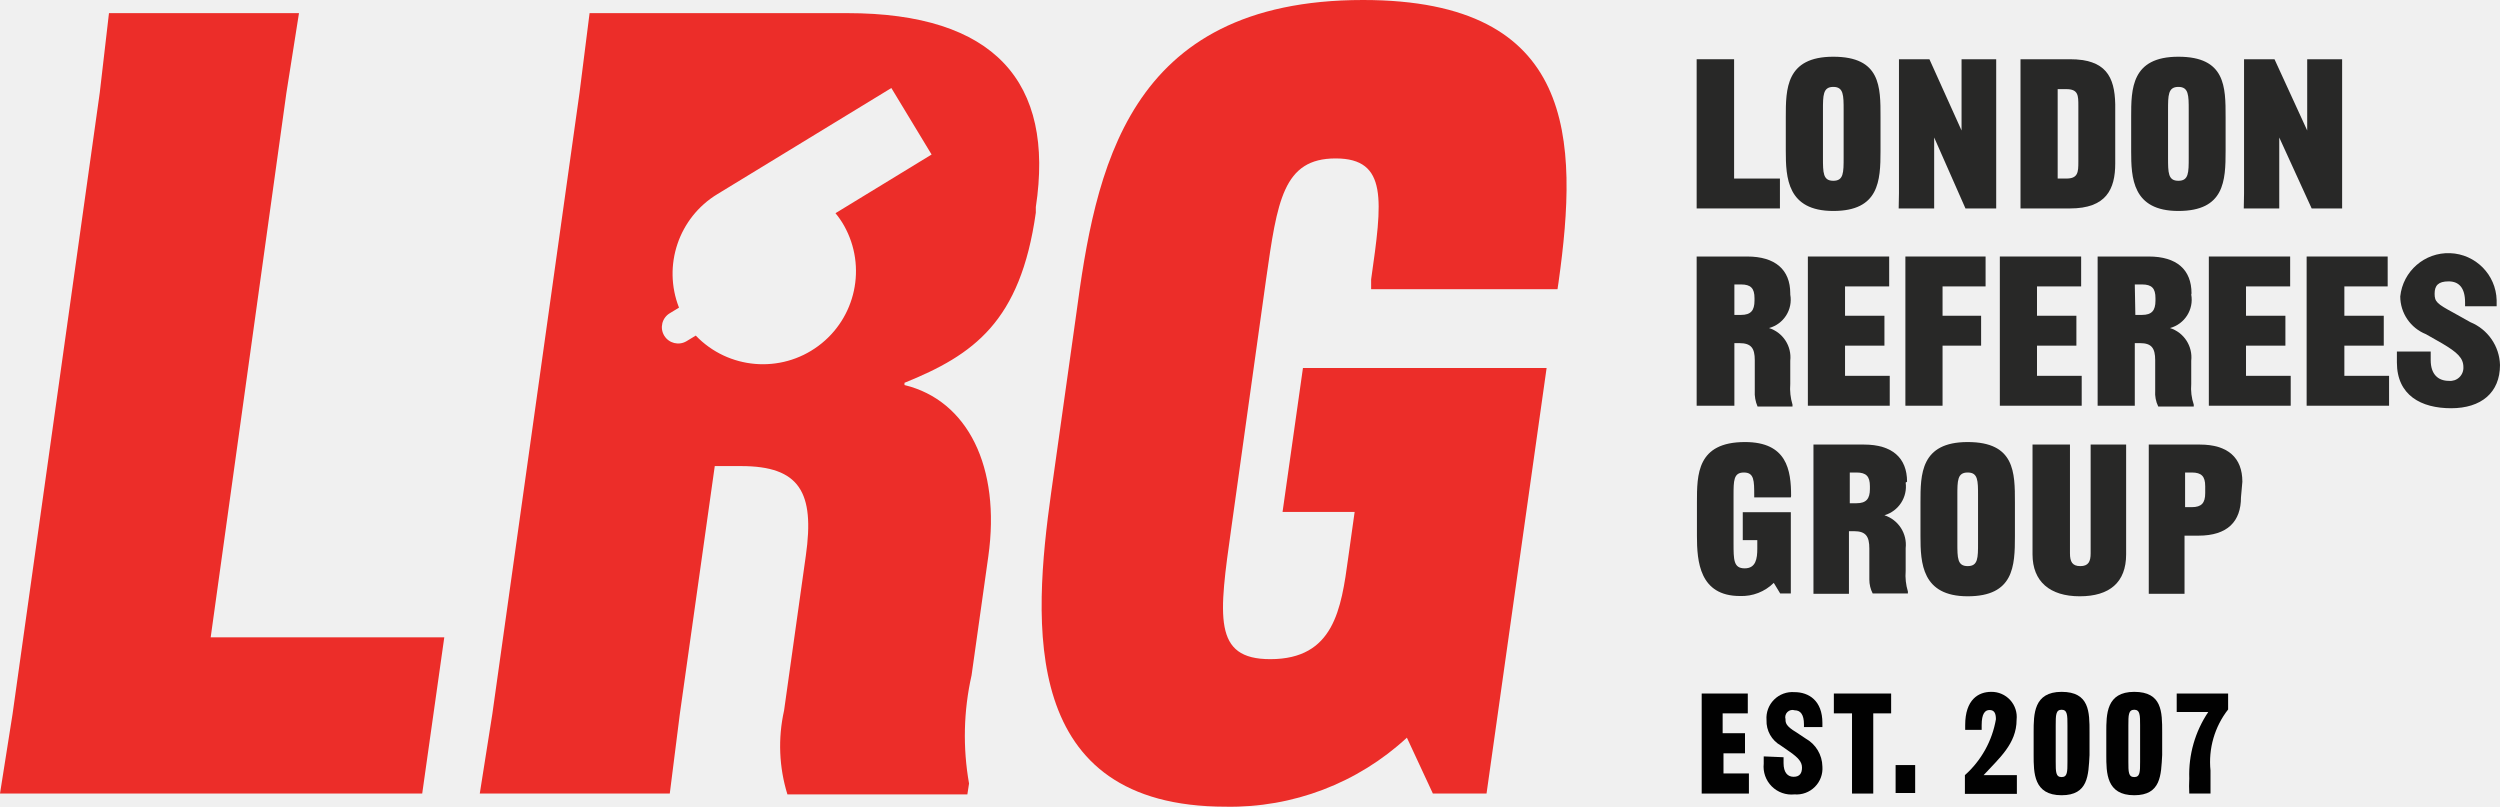
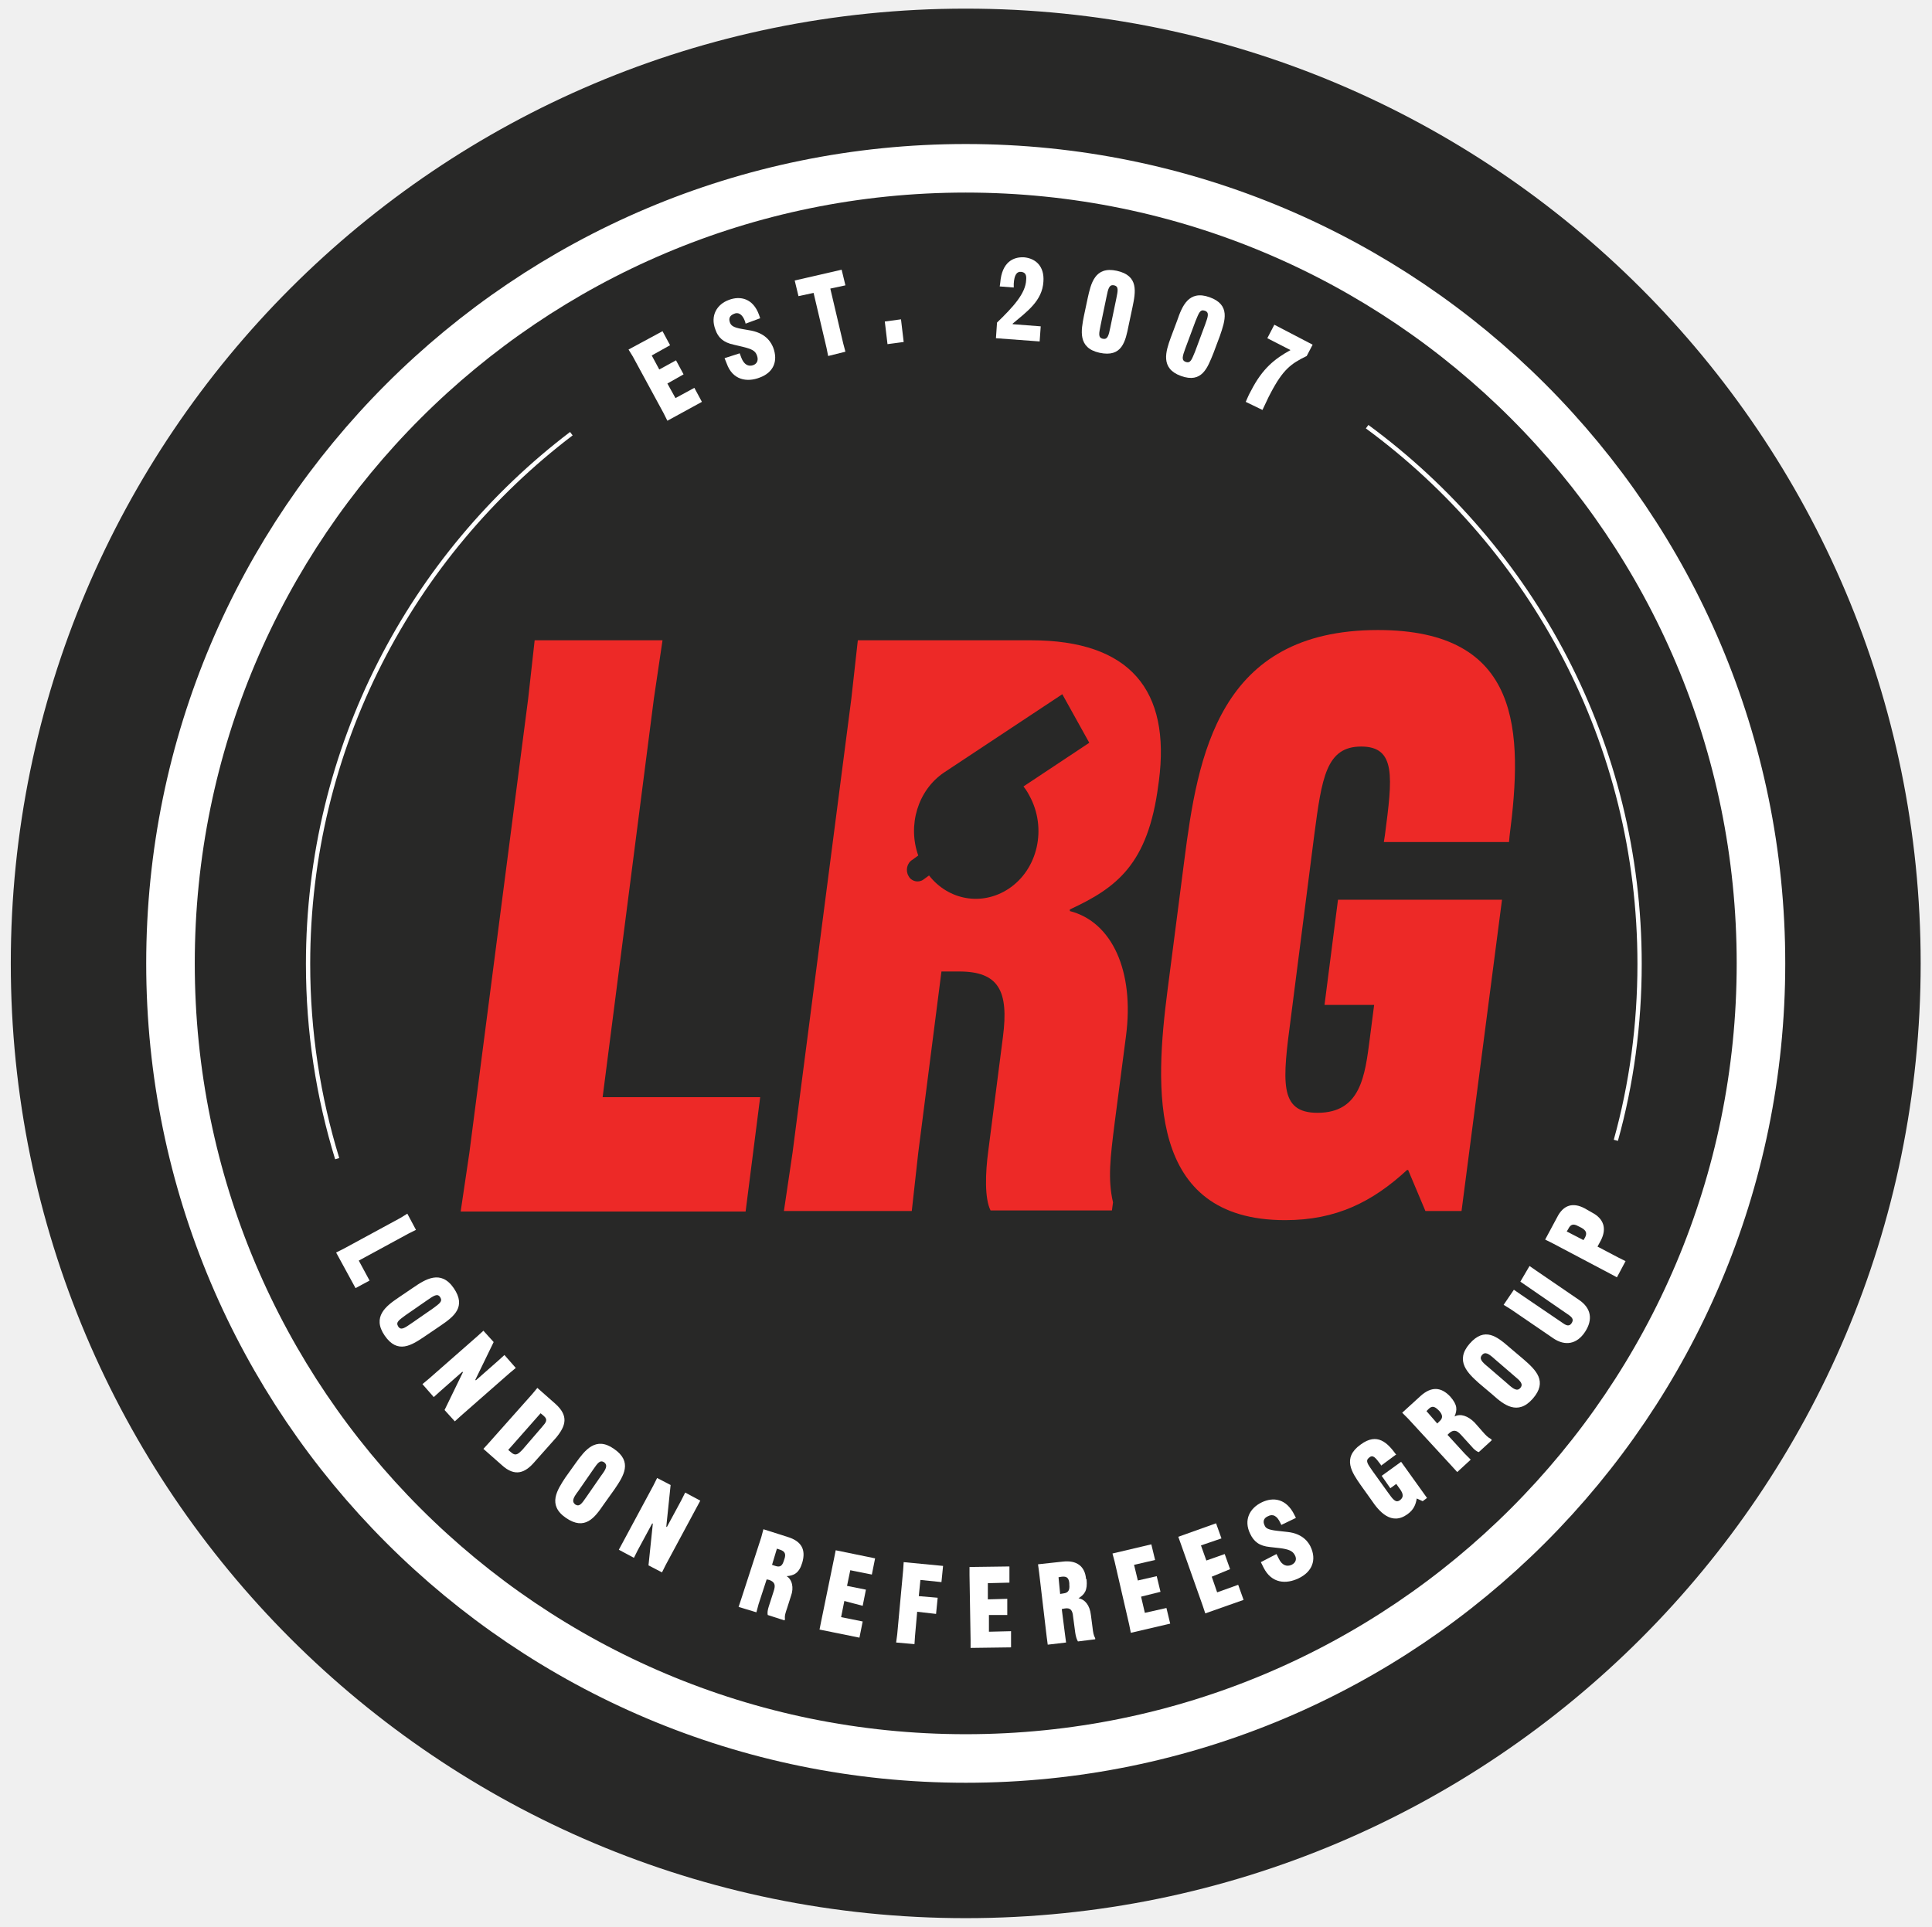
- <svg xmlns="http://www.w3.org/2000/svg" id="Layer_1" data-name="Layer 1" viewBox="0 0 89.47 28.86">
-   <defs>
-     <style>.cls-1{fill:#ec2d29;}.cls-2{fill:#282827;}.cls-3{fill:#010101;}</style>
-   </defs>
-   <path class="cls-1" d="M1.1,28.66l.45-2.85L4.67,3.58,5,.73h6.8l-.45,2.85L8.64,23.07H17l-.79,5.59Z" transform="translate(-1.1 -0.26)" />
-   <path class="cls-1" d="M56.84,10.61H50.17l0-.35c.4-2.81.61-4.33-1.27-4.33s-2.09,1.52-2.49,4.33l-1.24,8.87c-.45,3.2-.67,4.72,1.39,4.72,2.28,0,2.54-1.79,2.79-3.63l.23-1.64H47l.73-5.15h8.72L54.3,28.66H52.38l-.93-2h0a9.3,9.3,0,0,1-6.48,2.47c-7.38,0-6.91-6.53-6.25-11.25l.89-6.33C40.3,6.4,41.38.26,49.88.26c7.65,0,7.71,5,7,10.08Z" transform="translate(-1.1 -0.26)" />
-   <path class="cls-1" d="M31.42.73H22.2l-.36,2.85L18.72,25.81l-.45,2.85h6.8l.36-2.85,1.25-8.87h.94c2.1,0,2.64.94,2.32,3.2l-.78,5.55a5.84,5.84,0,0,0,.12,3h6.44l.06-.39a9.83,9.83,0,0,1,.09-3.87l.6-4.26c.45-3.2-.74-5.58-3-6.13v-.08c2.47-1,4.15-2.18,4.7-6.09l0-.2C38.85,3.19,36.69.73,31.42.73ZM31,7.89a3,3,0,0,1,.31.45A3.33,3.33,0,0,1,26,12.27l-.33.2a.57.57,0,0,1-.6-1l.33-.2a3.33,3.33,0,0,1,1.37-4.06L33,3.41l1.44,2.38Z" transform="translate(-1.1 -0.26)" />
-   <path class="cls-2" d="M61.82,7.72V2.38h1.34V6.65H64.8V7.72Z" transform="translate(-1.1 -0.26)" />
-   <path class="cls-2" d="M66.71,7.81c-1.65,0-1.7-1.19-1.7-2.15V4.45c0-1,0-2.16,1.7-2.16S68.4,3.37,68.4,4.45V5.66C68.4,6.73,68.35,7.81,66.71,7.81ZM66.34,5.9c0,.54,0,.83.37.83s.37-.29.37-.83V4.2c0-.53,0-.83-.37-.83s-.37.3-.37.83Z" transform="translate(-1.1 -0.26)" />
-   <path class="cls-2" d="M69.06,7.18V2.38h1.09L71.3,4.93h0V2.38h1.24V7.72h-1.1L70.32,5.18h0V7.72H69.05Z" transform="translate(-1.1 -0.26)" />
-   <path class="cls-2" d="M76.8,6.11c0,.92-.32,1.61-1.62,1.61H73.41V2.38h1.77c1.27,0,1.6.61,1.62,1.61ZM75.48,4.05c0-.37,0-.6-.43-.6h-.31v3.2h.31c.42,0,.43-.23.43-.6Z" transform="translate(-1.1 -0.26)" />
-   <path class="cls-2" d="M79.06,7.81c-1.65,0-1.69-1.19-1.69-2.15V4.45c0-1,0-2.16,1.69-2.16s1.69,1.08,1.69,2.16V5.66C80.75,6.73,80.71,7.81,79.06,7.81ZM78.69,5.9c0,.54,0,.83.37.83s.37-.29.37-.83V4.2c0-.53,0-.83-.37-.83s-.37.3-.37.83Z" transform="translate(-1.1 -0.26)" />
-   <path class="cls-2" d="M81.41,7.18V2.38h1.09l1.17,2.55h0V2.38h1.25V7.72H83.83L82.67,5.18h0V7.72H81.4Z" transform="translate(-1.1 -0.26)" />
-   <path class="cls-2" d="M65.17,10.8A1.05,1.05,0,0,1,64.41,12v0a1.1,1.1,0,0,1,.76,1.17V14a2,2,0,0,0,.08.74v.07H64a1.24,1.24,0,0,1-.1-.57V13.15c0-.43-.13-.61-.55-.61h-.18v2.24H61.82V9.44h1.81c1,0,1.54.47,1.54,1.32Zm-2,.73h.24c.35,0,.48-.16.48-.51v-.09c0-.35-.13-.49-.48-.49h-.24Z" transform="translate(-1.1 -0.26)" />
-   <path class="cls-2" d="M67.13,12.63v1.08h1.6v1.07H65.8V9.44h2.91v1.07H67.13v1.05h1.41v1.07Z" transform="translate(-1.1 -0.26)" />
-   <path class="cls-2" d="M70.62,12.63v2.15H69.29V9.44h2.87v1.07H70.62v1.05H72v1.07Z" transform="translate(-1.1 -0.26)" />
-   <path class="cls-2" d="M74,12.63v1.08h1.6v1.07H72.67V9.44h2.91v1.07H74v1.05h1.41v1.07Z" transform="translate(-1.1 -0.26)" />
-   <path class="cls-2" d="M79.52,10.8A1.05,1.05,0,0,1,78.76,12v0a1.1,1.1,0,0,1,.76,1.17V14a1.83,1.83,0,0,0,.09.74v.07H78.34a1.11,1.11,0,0,1-.11-.57V13.15c0-.43-.13-.61-.54-.61H77.5v2.24H76.17V9.44H78c1,0,1.53.47,1.53,1.32Zm-2,.73h.24c.35,0,.48-.16.48-.51v-.09c0-.35-.13-.49-.48-.49H77.5Z" transform="translate(-1.1 -0.26)" />
-   <path class="cls-2" d="M81.48,12.63v1.08h1.6v1.07H80.15V9.44h2.91v1.07H81.48v1.05h1.41v1.07Z" transform="translate(-1.1 -0.26)" />
-   <path class="cls-2" d="M85,12.63v1.08h1.6v1.07H83.65V9.44h2.9v1.07H85v1.05h1.41v1.07Z" transform="translate(-1.1 -0.26)" />
-   <path class="cls-2" d="M88.09,12.84v.31c0,.5.26.74.65.74a.47.47,0,0,0,.52-.49c0-.33-.22-.53-.76-.85l-.58-.33A1.46,1.46,0,0,1,87,10.87a1.73,1.73,0,0,1,3.45.13v.22H89.32v-.14c0-.52-.22-.75-.59-.75s-.5.15-.5.44.08.36.69.69l.59.33a1.71,1.71,0,0,1,1.06,1.53c0,1-.68,1.55-1.75,1.55s-1.94-.46-1.94-1.64v-.39Z" transform="translate(-1.1 -0.26)" />
-   <path class="cls-2" d="M65.19,18.06H63.88V18c0-.54,0-.83-.37-.83s-.37.29-.37.83v1.69c0,.61,0,.91.4.91s.45-.35.45-.7v-.31h-.52v-1h1.72v2.91h-.38l-.23-.38h0a1.63,1.63,0,0,1-1.21.47c-1.45,0-1.54-1.24-1.54-2.15V18.24c0-1,0-2.16,1.72-2.16,1.5,0,1.65,1,1.65,1.93Z" transform="translate(-1.1 -0.26)" />
-   <path class="cls-2" d="M69.3,17.53a1.07,1.07,0,0,1-.76,1.17h0a1.11,1.11,0,0,1,.76,1.18v.81a2,2,0,0,0,.08.74v.07H68.12A1.09,1.09,0,0,1,68,21V19.89c0-.44-.13-.62-.55-.62h-.18v2.24H66V16.17h1.81c1,0,1.54.47,1.54,1.33Zm-2,.74h.24c.35,0,.48-.16.48-.51v-.1c0-.35-.13-.49-.48-.49h-.24Z" transform="translate(-1.1 -0.26)" />
-   <path class="cls-2" d="M71.52,21.6c-1.64,0-1.69-1.19-1.69-2.15V18.24c0-1,0-2.16,1.69-2.16s1.69,1.09,1.69,2.16v1.21C73.21,20.52,73.17,21.6,71.52,21.6Zm-.37-1.91c0,.54,0,.83.37.83s.37-.29.37-.83V18c0-.54,0-.83-.37-.83s-.37.29-.37.83Z" transform="translate(-1.1 -0.26)" />
-   <path class="cls-2" d="M77.19,16.17V20.1c0,1-.59,1.5-1.66,1.5s-1.69-.53-1.69-1.5V16.17h1.34v3.89c0,.3.08.46.37.46s.37-.16.37-.46V16.17Z" transform="translate(-1.1 -0.26)" />
-   <path class="cls-2" d="M81.3,18.06c0,.86-.48,1.37-1.52,1.37h-.5v2.08H78V16.17h1.83c1,0,1.52.47,1.52,1.33Zm-2,.35h.24c.35,0,.48-.15.48-.5v-.25c0-.35-.13-.49-.48-.49h-.24Z" transform="translate(-1.1 -0.26)" />
-   <path class="cls-3" d="M62.78,27.22v.72h.91v.72H62V25.08h1.65v.71h-.9v.71h.8v.72Z" transform="translate(-1.1 -0.26)" />
-   <path class="cls-3" d="M64.93,27.36v.21c0,.33.14.49.36.49s.3-.13.3-.33-.13-.35-.43-.56l-.33-.23a1,1,0,0,1-.51-.91.93.93,0,0,1,1-1c.52,0,1,.31,1,1.1v.15h-.66v-.1c0-.34-.12-.5-.33-.5A.26.26,0,0,0,65,26c0,.12,0,.24.39.47l.33.22a1.17,1.17,0,0,1,.6,1,.93.93,0,0,1-1,1,1,1,0,0,1-1.1-1.1v-.26Z" transform="translate(-1.1 -0.26)" />
-   <path class="cls-3" d="M68.14,25.79v2.87h-.76V25.79h-.65v-.71h2.05v.71Z" transform="translate(-1.1 -0.26)" />
-   <path class="cls-3" d="M68.94,27.64h.7v1h-.7Z" transform="translate(-1.1 -0.26)" />
-   <path class="cls-3" d="M72.09,28v0h1.19v.67H71.42V28a3.46,3.46,0,0,0,1.11-2c0-.23-.07-.33-.23-.33s-.28.13-.28.54v.17h-.59v-.17c0-.92.48-1.19.93-1.19a.9.9,0,0,1,.91,1C73.27,26.88,72.64,27.4,72.09,28Z" transform="translate(-1.1 -0.26)" />
-   <path class="cls-3" d="M74.88,28.72c-1,0-1-.8-1-1.44v-.82c0-.64,0-1.44,1-1.44s1,.72,1,1.44v.82C75.84,28,75.84,28.72,74.88,28.72Zm-.21-1.2c0,.36,0,.55.21.55s.21-.19.21-.55v-1.3c0-.36,0-.56-.21-.56s-.21.2-.21.56Z" transform="translate(-1.1 -0.26)" />
-   <path class="cls-3" d="M77.48,28.72c-1,0-1-.8-1-1.44v-.82c0-.64,0-1.44,1-1.44s1,.72,1,1.44v.82C78.44,28,78.44,28.72,77.48,28.72Zm-.21-1.2c0,.36,0,.55.21.55s.21-.19.21-.55v-1.3c0-.36,0-.56-.21-.56s-.21.2-.21.56Z" transform="translate(-1.1 -0.26)" />
-   <path class="cls-3" d="M79.45,28.66a5.06,5.06,0,0,1,0-.54,4,4,0,0,1,.68-2.38H79v-.66h1.84v.57a3.05,3.05,0,0,0-.63,2.19c0,.24,0,.51,0,.82Z" transform="translate(-1.1 -0.26)" />
+ <svg xmlns="http://www.w3.org/2000/svg" version="1.1" id="Layer_1" x="0px" y="0px" viewBox="0 0 358.1 357.2" style="enable-background:new 0 0 358.1 357.2;" xml:space="preserve">
+   <style type="text/css">
+ 	.st0{fill:#282827;}
+ 	.st1{fill:none;stroke:#FFFFFF;stroke-width:9;stroke-miterlimit:10;}
+ 	.st2{fill:none;stroke:#FFFFFF;stroke-width:0.25;stroke-miterlimit:10;}
+ 	.st3{fill:#ED2927;}
+ 	.st4{fill:#FFFFFF;}
+ 	.st5{fill:none;stroke:#FFFFFF;stroke-width:0.793;stroke-miterlimit:10;}
+ </style>
+   <g>
+     <circle class="st0" cx="179" cy="178.6" r="177" />
+   </g>
+   <circle class="st1" cx="179" cy="178.6" r="147.4" />
+   <path class="st2" d="M59.1,178.6" />
+   <path class="st2" d="M299.7,178.6" />
+   <path class="st3" d="M85.4,224.5l1.6-10.8l10.9-84.2l1.2-10.8h23.7l-1.6,10.8l-9.5,73.9h29.2l-2.7,21.2H85.4z" />
+   <path class="st3" d="M279.7,156.1h-23.2l0.2-1.3c1.4-10.7,2.1-16.4-4.4-16.4c-6.5,0-7.3,5.8-8.7,16.4l-4.3,33.6  c-1.6,12.1-2.3,17.9,4.9,17.9c8,0,8.8-6.8,9.7-13.8l0.8-6.2h-9.2l2.5-19.5h30.4l-7.5,57.7h-6.7l-3.2-7.6h-0.2  c-6.4,5.9-13.1,9.3-22.6,9.3c-25.7,0-24.1-24.7-21.8-42.6l3.1-24c2.5-19.5,6.3-42.8,35.9-42.8c26.7,0,26.9,18.9,24.4,38.2  L279.7,156.1z" />
+   <path class="st3" d="M191.1,118.7H159l-1.2,10.8l-10.9,84.2l-1.6,10.8H169l1.2-10.8l4.3-33.6h3.3c7.3,0,9.2,3.6,8.1,12.1l-2.7,21  c-0.6,4.4-0.7,9,0.4,11.2h22.5l0.2-1.5c-1-4.3-0.5-8.3,0.3-14.7l2.1-16.1c1.6-12.1-2.6-21.2-10.4-23.2l0-0.3  c8.6-4,14.5-8.3,16.4-23.1l0.1-0.7C217,128,209.5,118.7,191.1,118.7z M189.7,145.8c0.6,0.7,1.1,1.7,1.1,1.7c3.3,6,1.6,13.7-3.9,17.3  c-4.9,3.2-11.1,2.1-14.7-2.5l-1.1,0.8c-0.9,0.6-2.2,0.3-2.7-0.7c-0.6-1-0.3-2.4,0.7-3l1.1-0.8c-2-5.6-0.1-12.1,4.8-15.4l21.9-14.5  l5,9L189.7,145.8z" />
+   <g>
+     <path class="st4" d="M123.7,71.1l1.5,2.7l3.5-1.9l1.4,2.6l-6.4,3.5l-0.7-1.4l-5.7-10.5l-0.8-1.3l6.3-3.4l1.4,2.6l-3.4,1.9l1.4,2.6   l3.1-1.7l1.4,2.6L123.7,71.1z" />
+     <path class="st4" d="M137.1,65.5l0.3,0.8c0.5,1.3,1.3,1.7,2.2,1.4c0.8-0.3,1-1,0.7-1.8c-0.3-0.9-1-1.2-2.6-1.6l-1.7-0.4   c-1.9-0.4-2.9-1.3-3.4-2.8c-1-2.6,0.3-4.7,2.5-5.5c2.1-0.8,4.5-0.3,5.6,2.8l0.2,0.6l-2.7,1l-0.1-0.4c-0.5-1.4-1.3-1.8-2.1-1.4   c-0.7,0.3-1,0.8-0.7,1.6c0.2,0.5,0.5,0.9,2.3,1.2l1.7,0.3c2.9,0.6,3.7,2.4,4,3.1c1,2.6,0,4.7-2.5,5.6c-2.3,0.9-5,0.5-6.1-2.6   l-0.4-1L137.1,65.5z" />
+     <path class="st4" d="M153.9,53.5l2.4,10.2l0.4,1.5l-3.2,0.8l-0.3-1.5l-2.4-10.2l-2.8,0.6l-0.7-2.9l8.7-2l0.7,2.9L153.9,53.5z" />
+     <path class="st4" d="M164,59.6l3-0.4l0.5,4.2l-3,0.4L164,59.6z" />
+     <path class="st4" d="M187.7,60l0,0.1l5.2,0.4l-0.2,2.8l-8.1-0.6l0.2-2.9c3-2.9,5.3-5.4,5.4-7.9c0.1-1-0.2-1.4-0.9-1.5   c-0.8-0.1-1.3,0.5-1.4,2.2l0,0.7l-2.6-0.2l0.1-0.7c0.3-3.8,2.4-4.8,4.4-4.7c2.2,0.2,3.8,1.7,3.6,4.5   C193.2,55.8,190.3,57.8,187.7,60z" />
+     <path class="st4" d="M203.8,65.4c-4.1-0.9-3.4-4.2-2.9-6.8l0.7-3.3c0.6-2.7,1.3-6,5.4-5.1s3.5,3.9,2.9,6.8l-0.7,3.3   C208.6,63.3,208,66.3,203.8,65.4z M204,60.3c-0.3,1.5-0.5,2.3,0.4,2.5s1.1-0.6,1.4-2.1l1.1-5.3c0.3-1.5,0.5-2.3-0.4-2.5   c-0.9-0.2-1.1,0.6-1.4,2.1L204,60.3z" />
+     <path class="st4" d="M218.9,69.7c-3.9-1.4-2.8-4.6-1.9-7.1l1.2-3.2c0.9-2.6,2.1-5.7,6-4.3s2.9,4.3,1.9,7.2l-1.2,3.2   C223.8,68.2,222.8,71.1,218.9,69.7z M219.7,64.6c-0.5,1.4-0.8,2.2,0.1,2.5s1.1-0.5,1.7-1.9l1.9-5.1c0.5-1.4,0.8-2.2-0.1-2.5   s-1.1,0.5-1.7,1.9L219.7,64.6z" />
+     <path class="st4" d="M230.9,74.5c0.3-0.7,0.6-1.4,1-2.1c2.1-4.1,4.4-5.9,7.3-7.5l-4.3-2.2l1.3-2.5l7.1,3.7l-1.1,2.1   c-2.9,1.4-4.4,2.5-6.7,6.9c-0.5,0.9-0.9,1.9-1.5,3.1L230.9,74.5z" />
+   </g>
+   <g>
+     <path class="st5" d="M62.5,214.8c-3.5-11.4-5.4-23.5-5.4-36.1c0-40.1,19.2-75.8,48.8-98.3" />
+   </g>
+   <g>
+     <path class="st5" d="M253.4,79.1c30.6,22.5,50.5,58.7,50.5,99.6c0,11.3-1.5,22.3-4.4,32.7" />
+   </g>
+   <g>
+     <path class="st4" d="M62.3,232.2l1.4-0.7l10.5-5.7l1.3-0.8l1.6,3l-1.4,0.7l-9.2,5l2,3.7l-2.6,1.4L62.3,232.2z" />
+     <path class="st4" d="M71.3,247.6c-2.4-3.5,0.3-5.5,2.5-7l2.8-1.9c2.2-1.5,5.1-3.4,7.5,0.1c2.4,3.5,0,5.3-2.5,7l-2.8,1.9   C76.3,249.4,73.7,251.1,71.3,247.6z M75.2,243.8c-1.2,0.9-1.9,1.3-1.4,2.1c0.5,0.8,1.2,0.3,2.5-0.6l3.9-2.7   c1.2-0.9,1.9-1.3,1.4-2.1c-0.5-0.8-1.2-0.3-2.5,0.6L75.2,243.8z" />
+     <path class="st4" d="M79.5,255.6l9-7.9l1.1-1l1.9,2.1l-3.4,7l0.1,0.1l4.2-3.7l1.1-1l2.1,2.4l-1.2,1l-9,7.9l-1.1,1l-1.9-2.1l3.4-7   l-0.1-0.1l-4.2,3.7l-1.1,1l-2.1-2.4L79.5,255.6z" />
+     <path class="st4" d="M99.1,271c-1.7,2-3.6,2.9-6.1,0.6l-3.4-3l1-1.1l8-9l1-1.2l3.4,3c2.4,2.2,1.9,4,0.1,6.2L99.1,271z M100.5,264.5   c0.7-0.8,1.1-1.3,0.3-2l-0.6-0.5l-6,6.8l0.6,0.5c0.8,0.7,1.3,0.2,2-0.5L100.5,264.5z" />
+     <path class="st4" d="M104.9,281.4c-3.5-2.4-1.6-5.2-0.1-7.5l2-2.8c1.6-2.2,3.6-4.9,7-2.5c3.5,2.4,1.8,5,0.1,7.5l-2,2.8   C110.2,281.4,108.4,283.8,104.9,281.4z M107.2,276.4c-0.9,1.2-1.3,1.9-0.6,2.5c0.8,0.5,1.2-0.1,2.1-1.4l2.7-3.9   c0.9-1.2,1.3-1.9,0.6-2.5c-0.8-0.5-1.2,0.1-2.1,1.4L107.2,276.4z" />
+     <path class="st4" d="M115.4,286l5.7-10.6l0.7-1.4l2.5,1.3l-0.8,7.7l0.1,0.1l2.7-5l0.7-1.4l2.8,1.5l-0.7,1.3l-5.7,10.6l-0.7,1.4   l-2.5-1.3l0.8-7.7l-0.1-0.1l-2.7,5l-0.7,1.4l-2.8-1.5L115.4,286z" />
+     <path class="st4" d="M148.7,289.7c-0.6,2-1.6,2.4-2.9,2.5l0,0c1,0.6,1.4,2.1,0.8,3.7l-0.7,2.2c-0.3,0.9-0.5,1.4-0.4,2.1l-0.1,0.2   l-3.1-1c-0.1-0.4,0-1,0.2-1.6l0.9-2.8c0.4-1.2,0.2-1.7-0.8-2.1l-0.5-0.1l-1.5,4.6l-0.4,1.5l-3.3-1l0.5-1.5l3.7-11.4l0.4-1.5   l4.4,1.4C148.6,285.7,149.4,287.3,148.7,289.7L148.7,289.7z M143.1,290.1l0.6,0.2c0.9,0.3,1.3,0,1.6-1l0.1-0.3   c0.3-0.9,0.1-1.4-0.8-1.7l-0.6-0.2L143.1,290.1z" />
+     <path class="st4" d="M156.5,296.8l-0.6,3l4,0.8l-0.6,3l-7.4-1.5l0.3-1.5l2.4-11.7l0.3-1.5l7.3,1.5l-0.6,3l-4-0.8l-0.6,2.9l3.5,0.7   l-0.6,3L156.5,296.8z" />
+     <path class="st4" d="M170,298.8l-0.4,4.5l-0.1,1.5l-3.4-0.3l0.2-1.5l1.1-11.9l0.1-1.5l7.3,0.7l-0.3,3l-3.9-0.4l-0.3,3l3.5,0.3   l-0.3,3L170,298.8z" />
+     <path class="st4" d="M183.3,299.4l0,3.1l4.1-0.1l0,3l-7.5,0.1l0-1.5l-0.2-12l0-1.5l7.4-0.1l0,3l-4,0.1l0,3l3.6-0.1l0,3L183.3,299.4   z" />
+     <path class="st4" d="M201.4,292.8c0.2,2.1-0.4,2.8-1.5,3.5l0,0c1.2,0.2,2.1,1.3,2.3,3.1l0.3,2.3c0.1,0.9,0.2,1.5,0.5,2l0,0.2   l-3.2,0.4c-0.2-0.3-0.4-0.9-0.5-1.6l-0.4-3c-0.1-1.2-0.5-1.7-1.6-1.5l-0.5,0.1l0.6,4.7l0.2,1.5l-3.4,0.4l-0.2-1.5l-1.4-11.9   l-0.2-1.5l4.6-0.5c2.6-0.3,4.1,0.9,4.3,3.2L201.4,292.8z M196.5,295.5l0.6-0.1c0.9-0.1,1.2-0.6,1.1-1.6l0-0.3   c-0.1-1-0.5-1.3-1.4-1.2l-0.6,0.1L196.5,295.5z" />
+     <path class="st4" d="M211.5,296l0.7,3l4-0.9l0.7,2.9l-7.3,1.7l-0.3-1.5l-2.7-11.7l-0.4-1.5l7.2-1.7l0.7,2.9l-3.9,0.9l0.7,2.9   l3.5-0.8l0.7,2.9L211.5,296z" />
+     <path class="st4" d="M224.6,292.3l1,2.9l3.9-1.4l1,2.8l-7.1,2.5l-0.5-1.5l-4-11.3l-0.5-1.4l7-2.5l1,2.8l-3.8,1.3l1,2.8l3.4-1.2   l1,2.8L224.6,292.3z" />
+     <path class="st4" d="M236.6,288.1l0.4,0.8c0.6,1.3,1.5,1.6,2.4,1.2c0.8-0.4,1-1.1,0.6-1.8c-0.4-0.8-1.2-1.1-2.8-1.3l-1.8-0.2   c-2-0.2-3-1-3.7-2.5c-1.2-2.5-0.1-4.7,2.2-5.8c2.1-1,4.5-0.7,6,2.3l0.3,0.6l-2.7,1.3l-0.2-0.4c-0.6-1.3-1.4-1.7-2.3-1.2   c-0.7,0.3-1,0.9-0.6,1.7c0.2,0.5,0.6,0.8,2.4,1l1.8,0.2c3,0.3,4,2.1,4.3,2.7c1.2,2.5,0.3,4.7-2.2,5.9c-2.3,1.1-5,1-6.5-2l-0.5-1   L236.6,288.1z" />
+     <path class="st4" d="M258.7,269.7l-2.7,2l-0.1-0.2c-0.9-1.2-1.4-1.9-2.1-1.3c-0.8,0.6-0.3,1.2,0.6,2.5l2.8,3.9   c1,1.4,1.5,2.1,2.3,1.5c0.9-0.7,0.4-1.5-0.2-2.3l-0.5-0.7l-1.1,0.8l-1.6-2.3l3.6-2.6l4.8,6.7l-0.8,0.6l-1.1-0.5l0,0   c-0.2,1.2-0.6,2.1-1.7,2.9c-3,2.2-5.3-0.5-6.7-2.6l-2-2.8c-1.6-2.3-3.5-5,0-7.5c3.1-2.3,5-0.3,6.6,1.9L258.7,269.7z" />
+     <path class="st4" d="M268.8,258.9c1.4,1.6,1.3,2.5,0.8,3.7l0,0c1.1-0.6,2.5-0.1,3.7,1.1l1.5,1.7c0.6,0.7,1,1.1,1.6,1.4l0.1,0.2   l-2.4,2.2c-0.4-0.1-0.9-0.5-1.3-1l-2-2.2c-0.8-0.9-1.4-1-2.2-0.3l-0.3,0.3l3.2,3.5l1.1,1.1l-2.5,2.3l-1-1.1L261,263l-1.1-1.1   l3.4-3.1C265.3,257,267.1,257.1,268.8,258.9L268.8,258.9z M266.4,263.9l0.4-0.4c0.7-0.6,0.6-1.2,0-1.9l-0.2-0.2   c-0.7-0.7-1.2-0.8-1.8-0.2l-0.4,0.4L266.4,263.9z" />
+     <path class="st4" d="M284.1,259.3c-2.8,3.2-5.4,1.1-7.4-0.7l-2.6-2.2c-2-1.8-4.5-4.1-1.7-7.3c2.8-3.2,5.1-1.3,7.4,0.7l2.6,2.2   C284.7,254,286.9,256.1,284.1,259.3z M279.4,256.5c1.1,1,1.8,1.5,2.4,0.8c0.6-0.7,0-1.3-1.1-2.2l-3.6-3.1c-1.1-1-1.8-1.5-2.4-0.8   c-0.6,0.7,0,1.3,1.1,2.2L279.4,256.5z" />
+     <path class="st4" d="M283.5,234.7l1.3,0.9l7.9,5.4c2.2,1.5,2.6,3.6,1.1,5.9s-3.7,2.7-5.9,1.2l-7.9-5.4l-1.3-0.8l1.9-2.8l1.3,0.9   l7.8,5.3c0.7,0.5,1.2,0.6,1.6,0c0.4-0.6,0.2-1-0.5-1.5l-9-6.2L283.5,234.7z" />
+     <path class="st4" d="M295.1,224.8c2.1,1.1,2.8,2.9,1.6,5.2l-0.6,1.1l3.8,2l1.4,0.7l-1.6,3l-1.3-0.7l-10.6-5.6l-1.4-0.7l2.2-4.1   c1.2-2.4,3-2.8,5.1-1.7L295.1,224.8z M293.5,229.9l0.3-0.5c0.4-0.8,0.2-1.3-0.7-1.8l-0.6-0.3c-0.9-0.5-1.4-0.3-1.8,0.5l-0.3,0.5   L293.5,229.9z" />
+   </g>
</svg>
